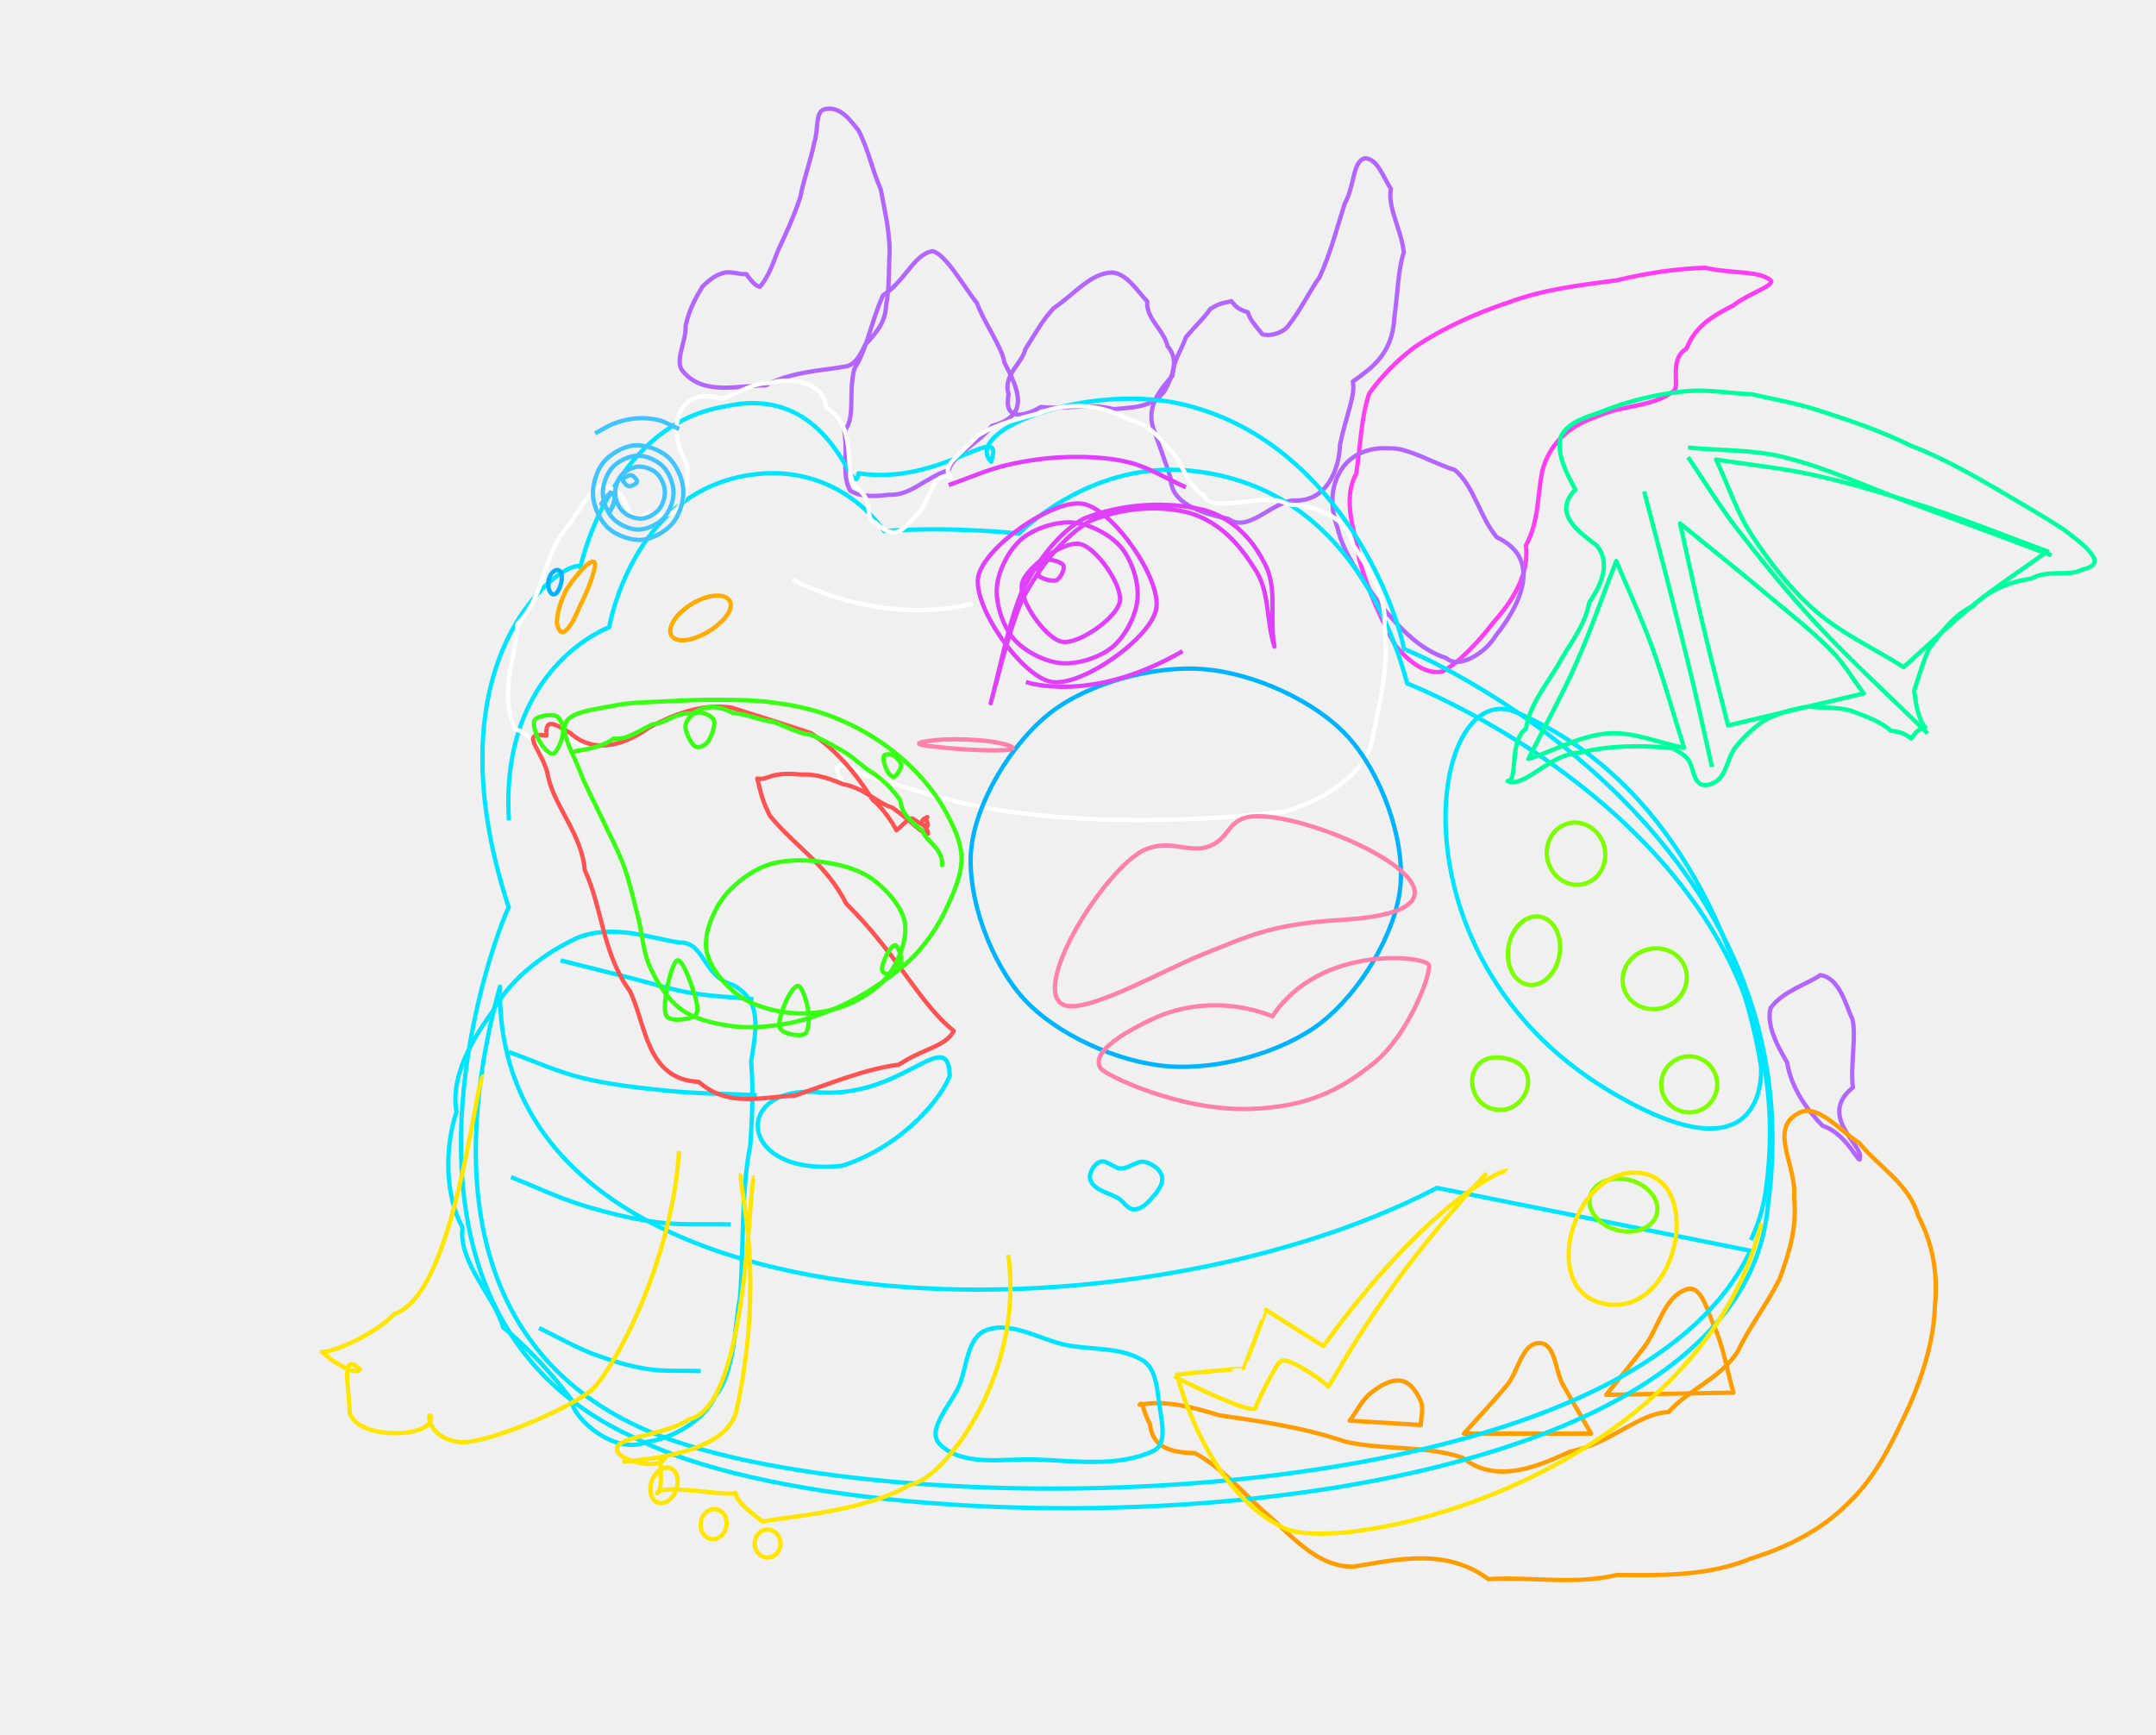
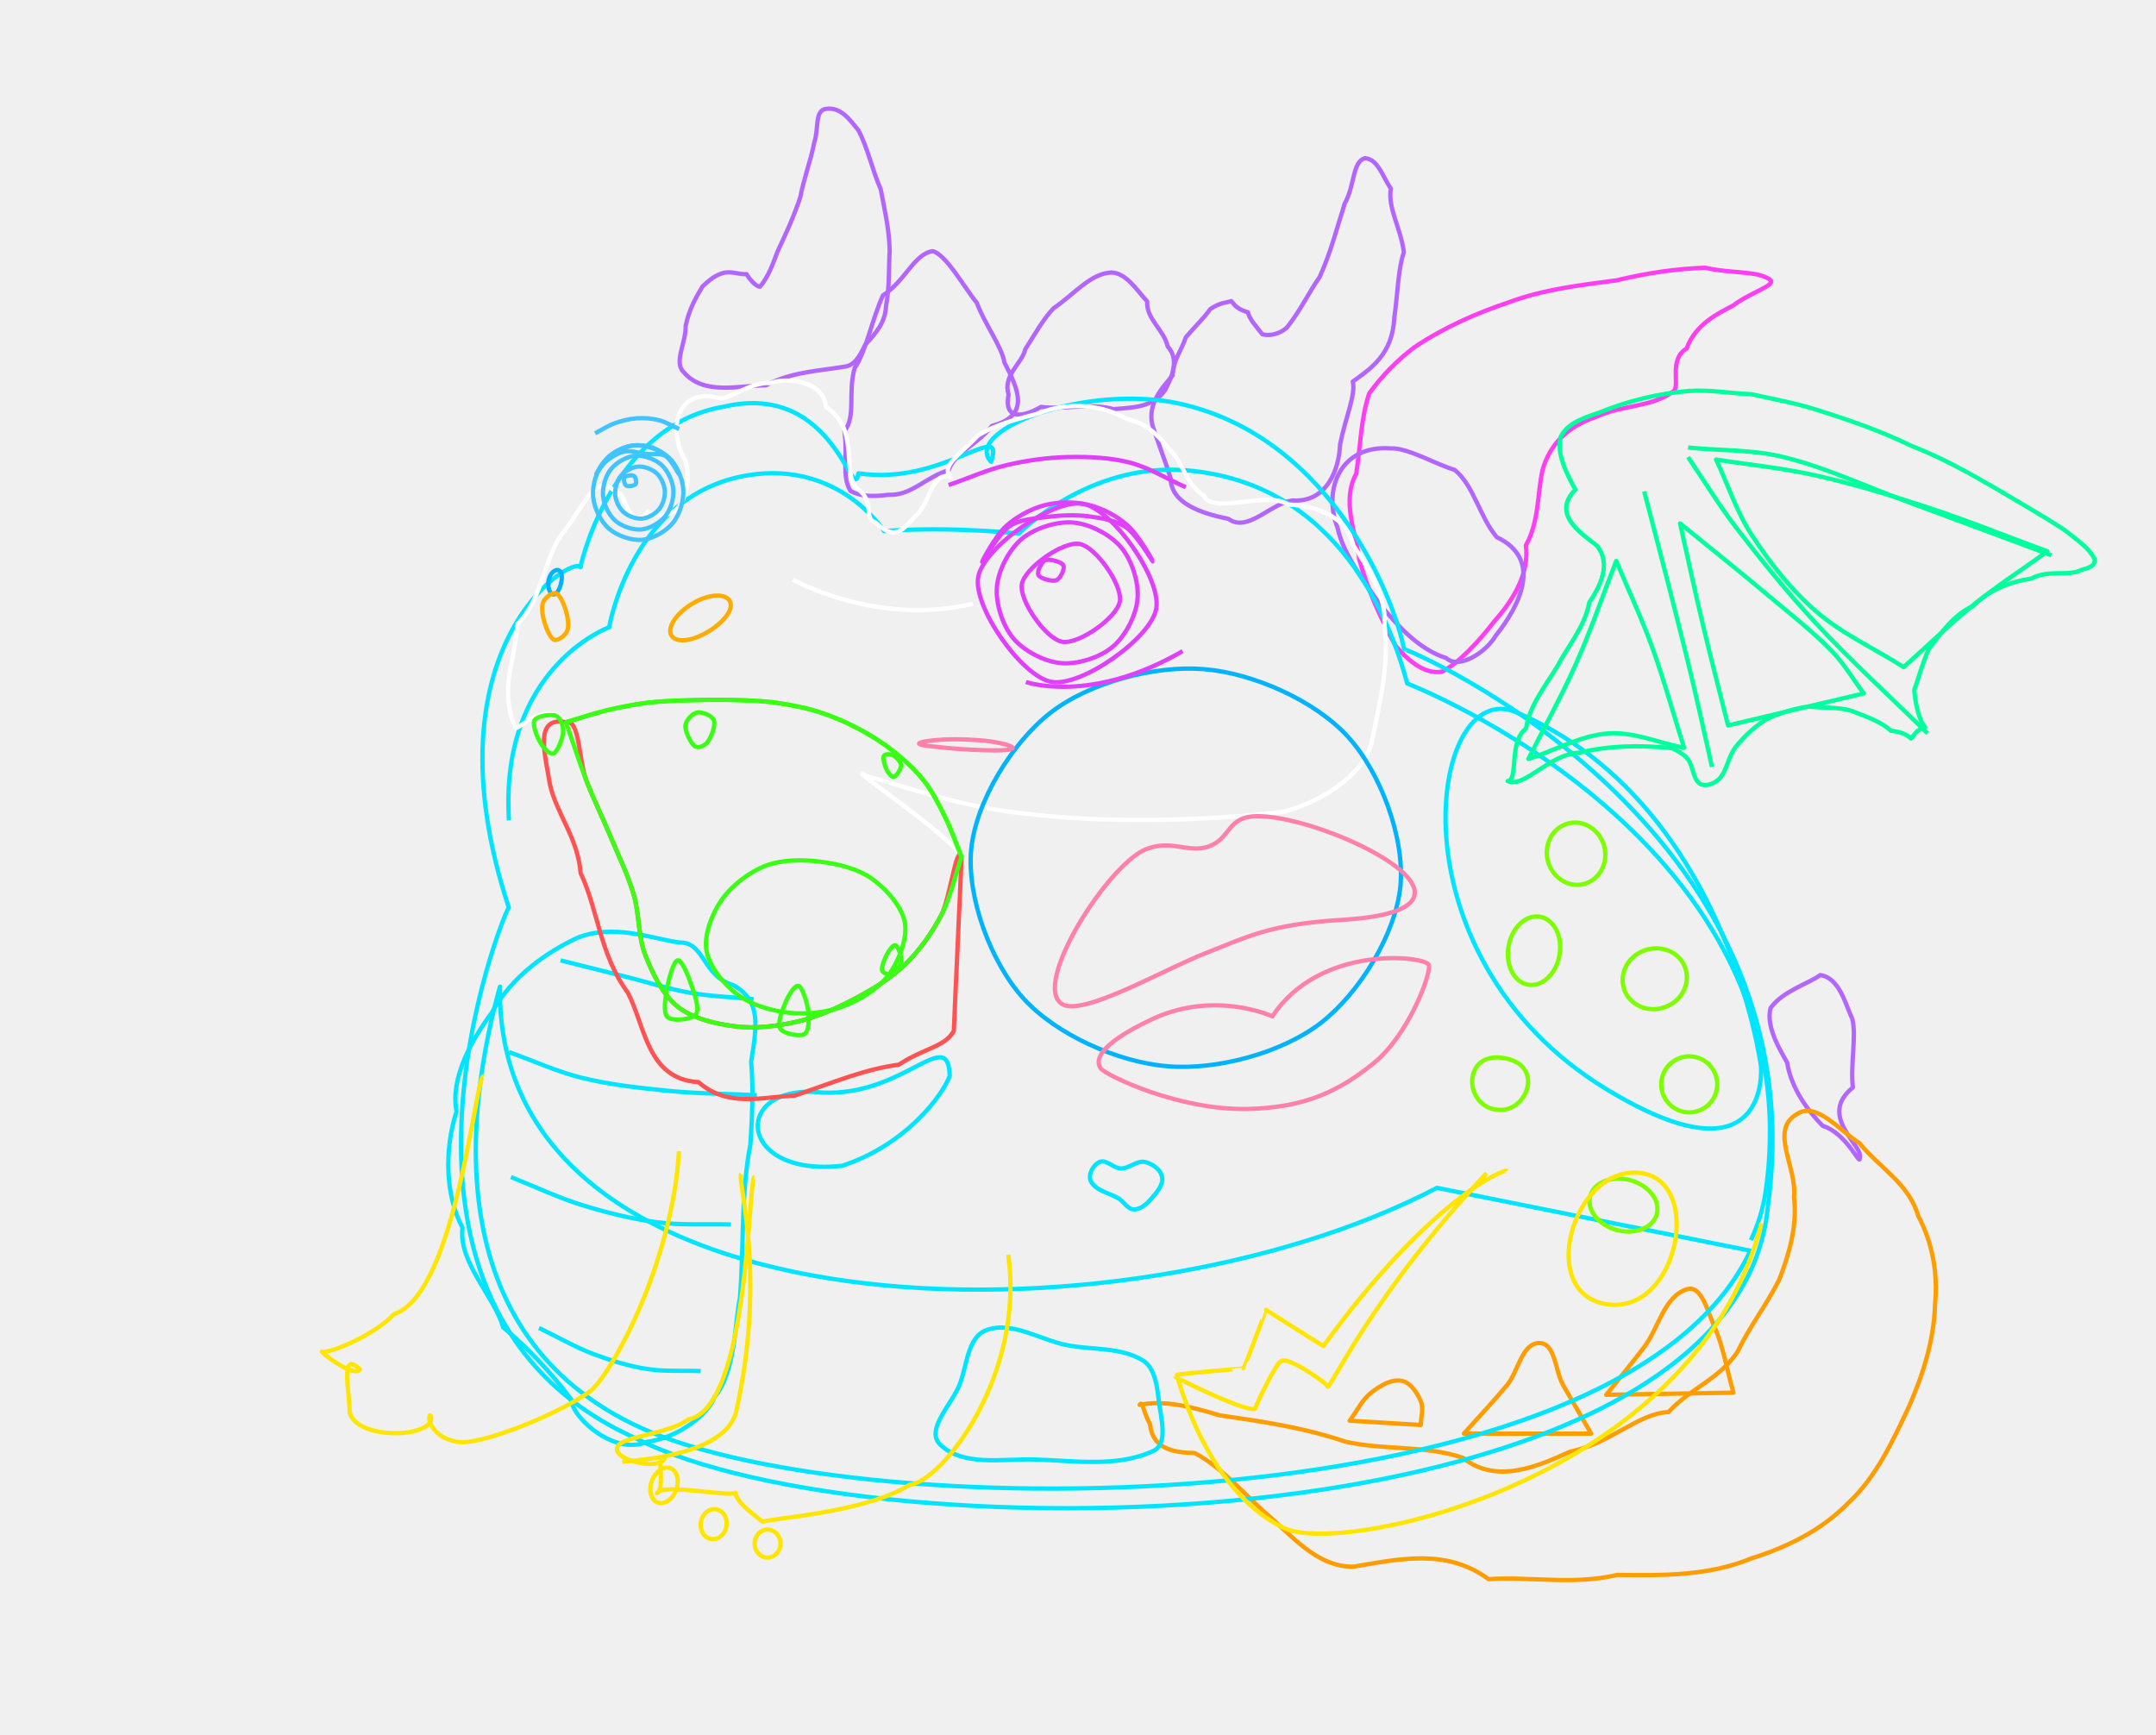
<svg xmlns="http://www.w3.org/2000/svg" width="2000" height="1609" viewBox="0 0 2000 1609">
  <g id="g_wing_back" fill="none" stroke="#ff3df2" stroke-width="4" stroke-linejoin="round">
    <path id="wing_lobe" d="M 1642.3 259.8 C 1647.2 265.0 1623.9 271.1 1607.8 283.4 C 1592.9 291.2 1573.0 300.7 1564.5 323.4 C 1547.5 333.6 1559.0 357.8 1552.4 363.0 C 1531.5 378.3 1505.1 375.3 1480.4 386.8 C 1453.1 396.0 1437.4 413.1 1430.9 436.1 C 1426.0 458.3 1427.9 483.6 1415.5 505.9 C 1418.8 532.2 1403.7 556.8 1386.1 576.5 C 1371.6 595.5 1352.7 615.4 1337.9 623.0 C 1319.9 626.7 1302.8 608.9 1294.4 598.8 C 1281.1 574.4 1268.6 547.1 1260.9 518.8 C 1257.7 493.6 1244.3 465.0 1258.1 439.4 C 1262.0 414.5 1262.3 388.4 1270.1 365.1 C 1281.4 349.0 1296.9 333.5 1312.0 322.2 C 1339.1 304.0 1369.2 290.6 1400.1 280.3 C 1432.4 268.3 1466.1 264.5 1499.5 260.1 C 1528.9 253.0 1555.6 249.3 1581.8 248.4 C 1607.4 254.2 1630.7 250.8 1642.3 259.8 Z" />
  </g>
  <g id="g_spikes" fill="none" stroke="#b366ff" stroke-width="4" stroke-linejoin="round">
    <path id="spike_head_3" d="M 1289.7 416.0 C 1305.6 415.0 1332.0 430.9 1349.4 435.9 C 1367.3 450.5 1372.5 479.5 1388.5 498.4 C 1432.1 519.0 1409.1 562.8 1387.6 589.6 C 1378.2 605.6 1353.2 621.3 1341.6 610.5 C 1315.6 602.4 1295.2 579.0 1279.5 559.9 C 1266.5 540.7 1246.2 514.9 1240.7 489.5 C 1226.8 453.2 1244.1 412.6 1289.7 416.0 Z" />
    <path id="spike_back_1" d="M 1688.5 904.6 C 1706.3 907.0 1712.0 931.8 1718.3 945.4 C 1722.3 960.8 1716.3 988.2 1718.8 1008.9 C 1685.4 1035.7 1729.4 1063.1 1725.2 1074.3 C 1725.7 1082.6 1713.4 1051.5 1690.8 1044.5 C 1677.5 1030.8 1661.8 1010.5 1657.8 985.7 C 1654.0 978.5 1637.3 953.3 1642.5 935.2 C 1653.4 919.5 1678.5 912.2 1688.5 904.6 Z" />
    <path id="horn_left" d="M 766.5 101.0 C 779.9 99.0 788.5 111.2 796.3 120.9 C 805.4 138.2 808.8 156.9 817.0 175.6 C 820.5 194.4 824.9 212.3 825.3 232.7 C 824.3 249.6 825.3 266.1 821.9 283.8 C 821.4 298.9 812.7 308.9 802.7 319.7 C 797.2 331.0 792.7 339.3 782.6 340.3 C 758.8 344.2 734.0 345.1 710.4 357.5 C 685.6 357.4 653.0 367.5 633.9 344.9 C 624.9 335.8 636.6 317.4 636.0 302.5 C 639.0 287.6 645.4 276.1 651.6 265.9 C 658.5 259.2 664.2 254.8 672.2 252.9 C 680.3 251.8 685.6 254.8 692.5 254.3 C 694.6 258.1 701.5 266.4 705.0 265.9 C 712.8 257.1 717.4 243.6 721.4 233.1 C 729.1 216.7 736.7 200.2 742.4 182.9 C 745.8 165.0 752.2 148.8 755.4 131.9 C 759.8 119.1 755.4 102.2 766.5 101.0 Z" />
    <path id="horn_right" d="M 1266.1 146.8 C 1278.3 147.3 1283.0 164.8 1290.2 174.9 C 1287.1 192.9 1299.5 211.8 1302.3 234.0 C 1296.9 249.5 1296.7 271.5 1293.4 295.0 C 1291.7 328.8 1271.7 341.9 1254.9 354.0 C 1257.8 366.1 1248.4 386.3 1243.1 412.3 C 1242.3 435.0 1231.1 466.3 1199.2 464.3 C 1179.2 466.4 1157.5 494.6 1139.6 481.4 C 1113.9 476.1 1086.3 467.0 1085.9 443.7 C 1080.9 427.3 1073.0 407.5 1069.1 394.7 C 1064.2 374.8 1077.7 360.2 1087.8 348.3 C 1088.0 334.7 1096.4 324.3 1100.0 312.9 C 1109.2 302.1 1117.4 294.5 1122.7 286.7 C 1132.5 280.2 1137.6 281.0 1142.2 279.3 C 1145.6 283.6 1148.2 287.0 1157.6 289.7 C 1158.6 295.1 1164.6 302.2 1171.0 310.1 C 1180.6 312.7 1192.1 307.1 1195.2 302.0 C 1206.4 287.8 1214.2 271.2 1224.1 257.1 C 1234.5 234.3 1240.2 211.4 1247.4 188.9 C 1256.9 171.9 1254.5 149.9 1266.1 146.8 Z" />
    <path id="spike_head_1" d="M 865.1 233.0 C 877.5 235.8 894.4 266.7 906.2 281.0 C 912.4 298.7 929.8 322.3 931.7 336.3 C 945.0 361.7 955.8 385.7 920.2 395.1 C 906.8 412.5 886.2 419.3 879.9 436.3 C 859.1 442.3 845.0 460.3 824.3 459.0 C 807.3 461.3 797.0 459.9 788.9 455.4 C 780.4 441.4 786.7 423.0 783.3 399.9 C 794.2 386.7 786.4 363.8 792.8 341.5 C 803.9 324.9 808.3 297.8 819.1 274.0 C 839.6 260.8 848.0 235.6 865.1 233.0 Z" />
    <path id="spike_head_2" d="M 1031.0 252.8 C 1044.8 253.4 1053.7 268.2 1064.2 279.7 C 1063.1 296.0 1079.8 305.9 1083.1 321.3 C 1095.8 335.2 1084.8 353.6 1080.8 361.9 C 1069.1 378.9 1048.7 377.9 1033.0 379.6 C 1011.3 373.4 988.5 380.3 965.6 377.5 C 948.3 387.8 931.0 389.3 935.6 366.1 C 930.0 348.0 948.0 337.6 951.1 324.0 C 960.4 309.4 967.7 296.1 977.3 286.0 C 997.1 272.5 1011.5 253.7 1031.0 252.8 Z" />
  </g>
  <g id="g_tail" fill="none" stroke="#ff9d00" stroke-width="4" stroke-linejoin="round">
    <path id="tail" d="M 1057.2 1303.3 C 1080.1 1298.8 1104.2 1304.7 1131.1 1313.0 C 1169.4 1318.6 1208.3 1324.0 1248.2 1337.5 C 1284.7 1345.7 1322.0 1340.5 1357.2 1352.5 C 1388.6 1378.1 1429.5 1359.0 1456.5 1346.7 C 1494.1 1339.2 1519.5 1311.2 1547.8 1310.0 C 1567.5 1288.2 1595.3 1279.4 1611.9 1253.9 C 1622.3 1231.8 1637.6 1212.4 1650.6 1187.0 C 1659.5 1163.2 1667.4 1138.3 1664.2 1110.4 C 1667.1 1083.0 1640.9 1047.9 1667.1 1033.5 C 1684.7 1021.4 1707.0 1049.4 1724.9 1060.5 C 1743.1 1083.0 1770.8 1098.0 1779.3 1127.8 C 1792.4 1152.5 1797.9 1180.7 1795.0 1210.3 C 1794.1 1242.8 1784.1 1274.6 1771.0 1304.6 C 1755.9 1336.7 1740.6 1370.1 1714.4 1394.5 C 1689.8 1419.6 1657.8 1435.4 1624.8 1445.7 C 1584.8 1462.3 1542.1 1461.6 1500.2 1461.1 C 1459.4 1470.7 1419.6 1462.4 1380.8 1465.0 C 1341.5 1436.1 1298.0 1446.4 1255.7 1453.4 C 1225.4 1454.2 1203.3 1430.4 1180.0 1408.9 C 1155.7 1388.6 1136.8 1363.5 1108.5 1348.1 C 1088.0 1347.6 1069.0 1343.9 1066.8 1321.3 C 1060.1 1308.9 1060.1 1299.0 1057.2 1303.3 Z" />
    <path id="tail_spike_1" d="M 1252.0 1318.0 C 1258.7 1309.3 1263.3 1298.7 1272.0 1292.0 C 1279.9 1285.9 1290.1 1279.3 1300.0 1281.0 C 1308.6 1282.5 1314.5 1292.0 1318.0 1300.0 C 1320.9 1306.7 1318.0 1314.7 1318.0 1322.0 C 1296.0 1320.7 1274.0 1319.3 1252.0 1318.0 Z" />
    <path id="tail_spike_2" d="M 1358.0 1330.0 C 1371.3 1315.0 1385.2 1300.4 1398.0 1285.0 C 1408.5 1272.4 1411.6 1246.0 1428.0 1246.0 C 1442.9 1246.0 1442.6 1272.0 1450.0 1285.0 C 1458.6 1300.0 1467.3 1315.0 1476.0 1330.0 C 1436.7 1330.0 1397.3 1330.0 1358.0 1330.0 Z" />
    <path id="tail_spike_3" d="M 1490.0 1294.0 C 1501.7 1279.3 1513.6 1264.9 1525.0 1250.0 C 1538.6 1232.2 1543.6 1202.6 1565.0 1196.0 C 1578.4 1191.9 1584.2 1217.2 1590.0 1230.0 C 1598.8 1249.6 1602.0 1271.3 1608.0 1292.0 C 1568.7 1292.7 1529.3 1293.3 1490.0 1294.0 Z" />
  </g>
  <g id="g_body" fill="none" stroke="#00e5ff" stroke-width="4" stroke-linejoin="round">
    <path id="body" d="M 472.0 842.1 C 392.8 601.0 530.3 514.7 538.7 526.1 C 535.8 535.0 564.2 394.6 672.0 377.2 C 774.4 353.5 791.4 471.0 796.3 439.1 C 874.6 451.2 932.9 387.4 919.4 428.4 C 893.4 401.1 996.7 358.7 1084.7 372.6 C 1228.7 398.1 1291.5 548.1 1302.5 602.3 C 1303.6 601.0 1687.9 762.9 1640.1 1117.8 C 1612.8 1435.1 810.1 1447.2 589.7 1334.3 C 318.9 1213.2 468.5 842.7 472.0 842.1 Z" />
    <path id="body_shade" d="M 1623.7 1160.3 C 1505.9 1414.3 801.8 1418.6 595.3 1325.0 C 403.3 1238.0 433.3 1024.9 463.8 915.3 C 457.9 1243.0 1041.8 1254.2 1333.0 1102.0 C 1333.0 1102.0 1623.7 1160.3 1623.7 1160.3 Z" />
    <path id="back_shade" d="M 1406.3 660.7 C 1326.1 626.6 1286.0 886.2 1490.1 1010.4 C 1643.1 1103.5 1633.6 989.5 1633.6 989.5 C 1633.6 989.5 1601.5 743.5 1406.3 660.7 Z" />
    <path id="body_rim" d="M 472.1 761.1 C 463.4 618.8 565.1 581.9 565.1 581.9 C 565.1 581.9 585.8 457.6 695.1 440.7 C 779.1 427.8 820.1 492.7 820.1 492.7 C 882.6 488.0 945.1 495.0 945.1 495.0 C 945.1 495.0 1009.4 429.0 1100.1 436.3 C 1242.5 447.9 1290.3 577.7 1305.4 634.1 C 1305.4 634.1 1684.1 779.6 1638.0 1104.6 C 1635.7 1120.8 1631.0 1136.1 1624.2 1150.5" />
    <path id="chin_highlight" d="M 881.0 998.1 C 879.6 950.4 838.8 1017.4 762.5 1013.6 C 678.2 1004.1 682.4 1092.7 781.3 1081.5 C 841.0 1061.9 874.8 1015.4 881.0 998.1 Z" />
    <path id="belly" d="M 535.2 870.2 C 568.9 856.6 604.0 870.6 630.2 874.4 C 653.8 873.6 651.5 905.7 680.2 913.9 C 705.8 928.3 702.4 950.6 696.8 984.8 C 699.0 1011.4 697.7 1035.3 696.1 1061.9 C 687.3 1105.0 690.0 1160.2 686.4 1204.1 C 681.6 1226.5 682.3 1273.2 663.0 1295.7 C 656.0 1314.0 627.7 1334.1 599.4 1337.8 C 571.4 1350.0 531.8 1317.5 529.5 1297.8 C 512.9 1275.2 487.2 1247.9 466.7 1231.4 C 459.1 1203.4 424.8 1171.0 429.1 1139.0 C 413.0 1109.4 412.1 1066.0 423.5 1031.3 C 417.5 999.2 438.2 963.9 456.2 939.5 C 474.9 905.3 508.0 883.0 535.2 870.2 Z" />
    <path id="belly_under" d="M 915.0 1234.0 C 938.9 1225.2 965.0 1243.2 990.0 1248.0 C 1013.4 1252.5 1039.7 1249.6 1060.0 1262.0 C 1071.6 1269.1 1073.4 1286.5 1075.0 1300.0 C 1076.8 1315.3 1084.0 1339.4 1070.0 1346.0 C 1036.7 1361.6 996.7 1355.1 960.0 1354.0 C 930.3 1353.1 893.2 1360.9 872.0 1340.0 C 858.3 1326.5 882.7 1302.9 890.0 1285.0 C 897.1 1267.5 897.2 1240.6 915.0 1234.0 Z" />
    <path id="belly_stripe_1" d="M 520.0 891.0 C 540.0 896.0 560.0 901.0 580.0 906.0 C 600.0 911.0 619.7 917.4 640.0 921.0 C 659.5 924.4 679.3 925.0 699.0 927.0" />
    <path id="belly_stripe_2" d="M 472.0 976.0 C 494.7 984.0 516.6 994.3 540.0 1000.0 C 566.2 1006.4 593.2 1009.3 620.0 1012.0 C 647.2 1014.7 674.7 1014.7 702.0 1016.0" />
    <path id="belly_stripe_3" d="M 474.0 1092.0 C 496.0 1100.7 517.4 1111.0 540.0 1118.0 C 562.9 1125.1 586.3 1130.9 610.0 1134.0 C 632.5 1136.9 655.3 1135.3 678.0 1136.0" />
    <path id="belly_stripe_4" d="M 500.0 1232.0 C 516.7 1240.0 532.7 1249.4 550.0 1256.0 C 566.2 1262.1 582.9 1267.3 600.0 1270.0 C 616.5 1272.6 633.3 1271.3 650.0 1272.0" />
    <path id="heart" d="M 1038.0 1112.0 C 1029.3 1106.7 1016.8 1105.0 1012.0 1096.0 C 1008.9 1090.2 1014.0 1080.6 1020.0 1078.0 C 1026.4 1075.3 1033.0 1084.0 1040.0 1084.0 C 1047.6 1084.0 1054.6 1076.4 1062.0 1078.0 C 1068.9 1079.5 1076.8 1085.0 1078.0 1092.0 C 1079.3 1099.3 1072.9 1106.4 1068.0 1112.0 C 1063.9 1116.8 1058.3 1122.0 1052.0 1122.0 C 1046.3 1122.0 1042.7 1115.3 1038.0 1112.0 Z" />
  </g>
  <g id="g_spots" fill="none" stroke="#7dff00" stroke-width="4" stroke-linejoin="round">
    <path id="spot_6" d="M 1393.9 1029.6 C 1418.1 1028.0 1432.2 986.5 1393.3 981.3 C 1354.4 976.2 1358.3 1031.9 1393.9 1029.6 Z" />
    <path id="spot_1" d="M 1435.9 799.0 C 1433.2 789.0 1435.7 778.4 1442.5 771.2 C 1449.2 764.1 1459.1 761.4 1468.5 764.2 C 1477.9 767.1 1485.4 775.0 1488.1 785.0 C 1490.8 795.0 1488.3 805.6 1481.5 812.8 C 1474.8 819.9 1464.9 822.6 1455.5 819.8 C 1446.1 816.9 1438.6 809.0 1435.9 799.0 Z" />
    <path id="spot_2" d="M 1399.4 877.8 C 1401.3 866.6 1407.7 857.0 1416.0 852.6 C 1424.3 848.3 1433.3 849.9 1439.6 856.8 C 1446.0 863.7 1448.6 874.9 1446.6 886.2 C 1444.7 897.4 1438.3 907.0 1430.0 911.4 C 1421.7 915.7 1412.7 914.1 1406.4 907.2 C 1400.0 900.3 1397.4 889.1 1399.4 877.8 Z" />
    <path id="spot_3" d="M 1506.8 918.3 C 1503.4 908.9 1505.6 898.2 1512.6 890.3 C 1519.6 882.5 1530.4 878.6 1540.8 880.1 C 1551.2 881.6 1559.8 888.3 1563.2 897.7 C 1566.6 907.1 1564.4 917.8 1557.4 925.7 C 1550.4 933.5 1539.6 937.4 1529.2 935.9 C 1518.8 934.4 1510.2 927.7 1506.8 918.3 Z" />
    <path id="spot_4" d="M 1541.0 1006.0 C 1541.0 996.7 1546.0 988.1 1554.0 983.5 C 1562.0 978.8 1572.0 978.8 1580.0 983.5 C 1588.0 988.1 1593.0 996.7 1593.0 1006.0 C 1593.0 1015.3 1588.0 1023.9 1580.0 1028.5 C 1572.0 1033.2 1562.0 1033.2 1554.0 1028.5 C 1546.0 1023.9 1541.0 1015.3 1541.0 1006.0 Z" />
    <path id="spot_5" d="M 1475.1 1109.7 C 1477.3 1101.4 1485.3 1095.4 1495.9 1093.8 C 1506.6 1092.2 1518.4 1095.4 1526.8 1102.1 C 1535.3 1108.8 1539.1 1118.0 1536.9 1126.3 C 1534.7 1134.6 1526.7 1140.6 1516.1 1142.2 C 1505.4 1143.8 1493.6 1140.6 1485.2 1133.9 C 1476.7 1127.2 1472.9 1118.0 1475.1 1109.7 Z" />
  </g>
  <g id="g_legs" fill="none" stroke="#ffe500" stroke-width="4" stroke-linejoin="round">
    <path id="foot_front_far" d="M 448.5 998.8 C 441.7 993.9 423.6 1200.4 365.6 1219.1 C 347.5 1238.7 305.3 1256.0 298.5 1254.0 C 304.6 1260.5 329.5 1277.5 333.9 1270.4 C 315.1 1252.3 324.2 1289.8 324.4 1310.8 C 332.7 1337.2 404.9 1333.6 399.7 1313.7 C 396.5 1309.2 395.9 1332.2 423.1 1337.4 C 443.9 1342.7 523.4 1309.6 548.8 1289.6 C 569.3 1270.8 623.4 1171.3 629.9 1068.0" />
    <path id="hind_leg" d="M 1397.9 1086.2 C 1396.3 1084.0 1327.3 1111.3 1227.7 1248.7 C 1228.4 1249.5 1174.8 1215.6 1174.4 1215.1 C 1174.6 1215.3 1153.9 1269.6 1153.7 1269.6 C 1153.8 1269.3 1091.7 1274.8 1091.7 1275.5 C 1091.7 1274.4 1117.3 1381.4 1189.7 1416.9 C 1240.8 1445.5 1573.9 1373.4 1634.0 1134.8" />
    <path id="hind_leg_line" d="M 1090.6 1277.4 C 1090.4 1277.9 1162.2 1313.8 1164.9 1306.1 C 1164.2 1304.3 1185.8 1261.2 1188.2 1263.0 C 1194.3 1256.7 1235.9 1287.2 1231.6 1286.4 C 1233.8 1289.3 1273.4 1200.4 1379.0 1088.4" />
    <path id="hind_knee" d="M 1491.5 1210.1 C 1557.6 1218.9 1581.1 1092.7 1519.7 1088.0 C 1458.2 1083.4 1425.4 1201.4 1491.5 1210.1 Z" />
    <path id="leg_front_near" d="M 699.8 1092.2 C 694.0 1091.6 695.4 1306.3 638.7 1316.8 C 618.9 1331.2 573.1 1332.7 572.6 1343.3 C 568.5 1353.7 610.3 1365.0 616.5 1353.1 C 608.2 1351.8 617.5 1378.8 609.6 1385.4 C 612.8 1375.6 676.6 1389.0 682.3 1384.9 C 683.0 1392.4 693.6 1401.1 707.7 1411.8 C 714.3 1408.5 802.2 1403.6 843.9 1377.5 C 873.8 1374.4 950.8 1276.2 935.3 1164.0" />
    <path id="leg_front_near_line" d="M 577.2 1356.1 C 585.6 1354.9 670.4 1351.7 682.6 1310.9 C 712.0 1180.5 683.3 1095.5 687.6 1089.0" />
    <path id="toe_near_1" d="M 604.7 1373.9 C 607.9 1365.1 615.6 1359.8 621.8 1362.0 C 628.0 1364.3 630.5 1373.3 627.3 1382.1 C 624.1 1390.9 616.4 1396.2 610.2 1394.0 C 604.0 1391.7 601.5 1382.7 604.7 1373.9 Z" />
    <path id="toe_near_2" d="M 650.2 1411.9 C 651.5 1404.3 657.9 1399.1 664.4 1400.2 C 671.0 1401.4 675.2 1408.5 673.8 1416.1 C 672.5 1423.7 666.1 1428.9 659.6 1427.8 C 653.0 1426.6 648.8 1419.5 650.2 1411.9 Z" />
    <path id="toe_near_3" d="M 700.0 1432.0 C 700.0 1424.8 705.4 1419.0 712.0 1419.0 C 718.6 1419.0 724.0 1424.8 724.0 1432.0 C 724.0 1439.2 718.6 1445.0 712.0 1445.0 C 705.4 1445.0 700.0 1439.2 700.0 1432.0 Z" />
  </g>
  <g id="g_wing" fill="none" stroke="#00ff9d" stroke-width="4" stroke-linejoin="round">
    <path id="wing_main" d="M 1447.8 405.3 C 1454.0 391.7 1472.3 386.7 1483.5 382.8 C 1510.4 371.7 1538.2 365.2 1565.6 362.8 C 1585.6 361.2 1605.0 365.0 1624.6 365.7 C 1644.3 370.1 1664.1 373.6 1683.7 379.7 C 1713.9 389.2 1743.8 399.4 1772.5 413.4 C 1801.0 424.4 1827.2 439.1 1853.3 454.3 C 1874.8 467.1 1895.1 478.6 1914.6 491.3 C 1927.4 501.5 1938.3 508.5 1943.1 519.0 C 1943.4 525.5 1937.5 526.8 1930.5 528.8 C 1919.1 535.1 1900.6 527.9 1884.1 536.8 C 1865.4 539.5 1844.6 547.4 1830.0 562.5 C 1813.4 569.2 1799.8 587.9 1789.2 602.3 C 1783.5 614.6 1778.9 631.6 1775.7 640.4 C 1777.5 660.5 1782.9 672.3 1785.9 674.6 C 1778.3 677.3 1778.2 678.6 1772.8 685.1 C 1769.5 682.8 1766.9 679.4 1754.0 677.9 C 1745.7 670.2 1733.3 665.4 1717.5 659.5 C 1704.9 655.6 1689.8 657.0 1678.2 655.5 C 1664.8 657.2 1651.0 661.5 1640.1 666.5 C 1628.5 673.0 1618.5 682.7 1610.2 692.8 C 1603.2 701.6 1602.3 714.0 1595.4 722.0 C 1590.8 726.8 1582.7 730.2 1577.1 727.2 C 1570.1 722.5 1571.0 711.4 1565.8 704.4 C 1561.8 699.4 1556.0 696.6 1551.3 694.1 C 1520.8 691.1 1492.7 691.6 1465.6 698.2 C 1436.6 699.5 1414.6 731.5 1398.5 724.6 C 1409.0 723.9 1399.1 688.1 1415.6 675.9 C 1418.8 654.6 1433.2 637.0 1444.9 617.7 C 1454.1 599.9 1470.1 581.7 1474.3 558.9 C 1484.2 544.3 1495.2 523.0 1481.2 506.1 C 1466.8 494.8 1438.8 477.0 1461.4 454.2 C 1453.0 439.3 1443.6 420.2 1447.8 405.3 Z" />
    <path id="wing_membrane_1" d="M 1499.3 520.4 C 1510.4 547.1 1522.7 573.2 1532.6 600.4 C 1543.7 631.1 1552.3 662.6 1562.2 693.7 C 1538.8 689.3 1515.7 678.7 1491.9 680.4 C 1466.0 682.3 1442.5 696.2 1417.8 704.1 C 1432.6 674.5 1448.8 645.5 1462.2 615.2 C 1476.0 584.2 1486.9 552.0 1499.3 520.4 Z" />
    <path id="wing_membrane_2" d="M 1558.5 485.6 C 1585.7 507.8 1613.2 529.6 1640.0 552.2 C 1660.1 569.1 1681.0 585.3 1699.3 604.1 C 1710.7 615.8 1719.0 630.2 1728.9 643.3 C 1707.9 648.2 1686.9 653.1 1665.9 658.1 C 1644.9 663.0 1624.0 668.0 1603.0 673.0 C 1595.1 641.4 1586.8 609.8 1579.3 578.1 C 1572.0 547.4 1565.4 516.4 1558.5 485.6 Z" />
    <path id="wing_membrane_3" d="M 1591.9 426.3 C 1622.7 431.2 1653.9 434.2 1684.4 441.1 C 1719.5 449.0 1753.9 459.5 1788.1 470.7 C 1825.6 483.0 1862.2 497.9 1899.3 511.5 C 1877.1 527.5 1854.0 542.4 1832.6 559.6 C 1809.4 578.3 1788.1 599.1 1765.9 618.9 C 1738.7 601.6 1708.7 588.1 1684.4 567.0 C 1661.3 546.9 1642.0 522.3 1625.2 496.7 C 1610.9 475.0 1603.0 449.8 1591.9 426.3 Z" />
    <path id="wing_bone_1" d="M 1525.2 455.9 C 1532.6 484.3 1540.1 512.7 1547.4 541.1 C 1554.9 570.7 1562.5 600.3 1569.6 630.0 C 1576.1 657.1 1581.9 684.3 1588.1 711.5" />
    <path id="wing_bone_2" d="M 1565.9 424.1 C 1580.7 445.8 1594.4 468.4 1610.4 489.3 C 1633.9 519.8 1658.2 549.9 1684.4 578.1 C 1717.5 613.7 1753.5 646.3 1788.1 680.4" />
    <path id="wing_bone_3" d="M 1565.9 415.2 C 1595.5 418.2 1625.9 416.9 1654.8 424.1 C 1695.6 434.3 1733.9 452.5 1773.3 467.0 C 1816.6 482.9 1859.8 499.1 1903.0 515.2" />
  </g>
  <g id="g_head" fill="none" stroke="#ffffff" stroke-width="4" stroke-linejoin="round">
    <path id="brow_fold" d="M 735.5 537.7 C 735.5 537.7 812.9 581.5 902.6 560.1" />
-     <path id="head" d="M 477.2 675.5 C 463.1 639.7 477.8 613.6 480.1 578.8 C 502.4 556.6 503.4 523.7 519.5 497.8 C 543.7 468.3 552.2 435.1 573.4 458.6 C 578.7 451.1 582.7 496.4 601.4 474.9 C 638.2 491.4 643.1 436.4 633.9 423.7 C 618.6 393.4 631.4 358.9 667.3 369.5 C 676.0 371.1 696.3 353.9 714.9 355.4 C 725.6 350.9 763.5 350.6 766.3 377.8 C 800.1 398.8 778.0 444.5 798.2 455.5 C 811.1 468.1 801.1 481.1 812.0 484.7 C 833.4 504.8 839.5 487.1 851.8 476.4 C 863.1 462.9 865.7 436.4 882.1 442.9 C 872.2 432.5 889.7 422.4 907.0 404.2 C 924.5 393.0 948.8 387.5 962.7 383.8 C 993.3 371.1 1026.0 377.0 1045.7 388.9 C 1068.9 393.6 1080.0 412.0 1088.7 421.2 C 1097.6 431.7 1101.4 450.5 1116.8 459.7 C 1123.1 478.0 1176.8 455.0 1194.5 468.0 C 1222.7 469.3 1249.6 479.9 1255.4 506.0 C 1268.7 526.1 1286.7 554.4 1284.2 579.3 C 1289.3 616.3 1279.4 654.4 1272.3 688.9 C 1267.3 712.8 1235.7 740.4 1191.3 753.1 C 1120.3 761.6 1025.8 764.2 952.5 754.9 C 892.3 749.2 841.5 730.2 803.7 719.8 C 779.0 706.6 769.7 704.8 781.5 726.2 C 795.7 730.9 813.4 743.8 827.0 748.2 C 846.3 763.1 854.3 773.5 860.9 773.4 C 860.6 765.8 848.6 763.3 860.3 758.1 C 855.4 760.1 870.5 774.2 848.1 760.6 C 843.6 756.3 839.2 764.7 831.5 770.2 C 829.1 765.0 819.3 749.7 809.6 742.1 C 793.5 716.7 774.5 694.7 752.0 680.0 C 719.3 669.2 701.2 663.6 678.7 656.5 C 654.7 652.8 630.8 660.0 603.2 676.2 C 580.4 688.8 553.4 702.0 531.8 687.1 C 520.1 672.4 527.0 707.0 501.6 696.4 C 484.4 674.1 479.6 678.8 477.2 675.5 Z" />
+     <path id="head" d="M 478.0 674.9 C 462.9 639.6 477.6 613.8 480.2 578.8 C 502.4 556.6 503.4 523.7 519.5 497.8 C 543.7 468.3 552.2 435.1 573.4 458.6 C 578.7 451.1 582.7 496.4 601.4 474.9 C 638.2 491.4 643.1 436.4 633.9 423.7 C 618.6 393.4 631.4 358.9 667.3 369.5 C 676.0 371.1 696.3 353.9 714.9 355.4 C 725.6 350.9 763.5 350.6 766.3 377.8 C 800.1 398.8 778.0 444.5 798.2 455.5 C 811.1 468.1 801.1 481.1 812.0 484.7 C 833.4 504.8 839.5 487.1 851.8 476.4 C 863.1 462.9 865.7 436.4 882.1 442.9 C 872.2 432.5 889.7 422.4 907.0 404.2 C 924.5 393.0 948.8 387.5 962.7 383.8 C 993.3 371.1 1026.0 377.0 1045.7 388.9 C 1068.9 393.6 1080.0 412.0 1088.7 421.2 C 1097.6 431.7 1101.4 450.5 1116.8 459.7 C 1123.1 478.0 1176.8 455.0 1194.5 468.0 C 1222.7 469.3 1249.6 479.9 1255.4 506.0 C 1268.7 526.1 1286.7 554.4 1284.2 579.3 C 1289.2 616.3 1279.4 654.4 1272.3 688.9 C 1267.3 712.8 1235.7 740.4 1191.3 753.1 C 1120.3 761.5 1025.8 764.1 952.5 754.9 C 892.3 749.2 841.5 730.2 803.7 719.8 C 779.0 706.5 880.3 773.4 892.0 795.0 C 887.0 782.8 882.7 770.2 876.9 758.4 C 871.1 746.7 865.1 734.6 857.1 724.4 C 849.0 714.1 839.0 705.1 828.7 696.9 C 818.4 688.8 807.1 681.7 795.5 675.6 C 783.8 669.5 771.5 664.3 759.0 660.3 C 746.5 656.4 733.4 653.9 720.4 652.0 C 707.3 650.2 694.1 649.8 680.9 649.4 C 667.7 649.0 654.5 649.2 641.3 649.6 C 628.2 650.0 614.9 650.3 601.8 651.8 C 588.8 653.4 575.8 655.9 563.0 658.9 C 550.2 662.0 537.7 666.3 525.0 670.0 C 506.8 647.6 480.0 678.9 478.0 674.9 Z" />
  </g>
  <g id="g_jaw" fill="none" stroke="#ff5252" stroke-width="4" stroke-linejoin="round">
-     <path id="jaw" d="M 506.9 682.4 C 505.9 666.1 513.4 670.6 529.5 680.4 C 552.2 700.5 580.4 690.4 602.2 675.0 C 630.5 659.6 654.9 653.0 678.6 656.5 C 701.1 663.6 719.3 669.2 752.0 680.0 C 774.5 694.7 793.5 716.7 809.6 742.1 C 819.3 749.7 829.1 765.0 831.5 770.2 C 839.2 764.7 843.6 756.3 848.1 760.5 C 870.5 774.2 855.4 760.0 860.3 758.0 C 848.6 763.2 860.6 765.7 860.9 773.4 C 854.5 773.2 847.4 763.2 827.7 749.2 C 812.1 744.1 801.8 731.0 781.4 727.3 C 757.1 716.8 747.3 718.7 742.8 718.6 C 713.8 715.5 712.8 724.2 702.5 722.3 C 706.4 738.0 707.2 742.7 714.2 756.8 C 739.0 786.9 765.5 800.4 785.0 838.3 C 832.5 885.3 853.1 931.3 884.8 956.4 C 876.8 971.3 857.3 972.2 833.8 987.7 C 802.4 991.9 774.9 1003.5 737.1 1016.5 C 706.7 1017.5 675.5 1027.8 648.3 1003.7 C 599.6 1001.3 599.5 951.4 584.6 919.9 C 558.7 884.5 558.7 841.6 542.4 807.2 C 539.9 774.3 514.3 748.1 508.4 720.3 C 504.8 697.2 480.0 678.5 506.9 682.4 Z" />
+     <path id="jaw" d="M 525.0 670.0 C 537.7 666.3 537.0 706.3 543.9 724.1 C 550.8 741.9 559.2 759.1 566.6 776.7 C 573.9 794.3 582.5 811.6 587.8 829.8 C 593.2 848.0 591.8 868.7 598.6 886.0 C 605.4 903.4 614.8 922.9 628.7 934.0 C 642.6 945.0 663.7 949.8 682.1 952.2 C 700.5 954.5 720.7 952.1 739.0 947.9 C 757.4 943.7 775.4 935.8 792.2 926.9 C 808.9 918.1 826.1 907.9 839.5 894.9 C 853.0 881.9 864.3 865.7 873.1 849.1 C 881.8 832.4 887.0 782.8 892.0 795.0 C 891.5 805.8 891.0 816.5 890.6 827.3 C 890.1 838.0 889.6 848.8 889.1 859.6 C 888.6 870.3 888.1 881.1 887.7 891.8 C 887.2 902.6 886.7 913.4 886.2 924.1 C 885.7 934.9 885.3 945.7 884.8 956.4 C 876.8 971.3 857.3 972.2 833.8 987.7 C 802.4 991.9 774.9 1003.5 737.1 1016.5 C 706.8 1017.5 675.4 1027.9 647.9 1003.9 C 600.0 1001.1 598.7 951.8 582.3 920.8 C 556.3 885.4 554.9 844.4 538.6 810.0 C 536.1 777.1 515.9 754.8 510.0 727.0 C 505.4 698.6 495.3 664.3 525.0 670.0 Z" />
  </g>
  <g id="g_cheek" fill="none" stroke="#00b3ff" stroke-width="4" stroke-linejoin="round">
    <path id="cheek_puff" d="M 900.9 788.2 C 905.1 744.0 938.6 689.1 974.5 661.2 C 1010.5 633.3 1070.8 617.0 1116.8 620.8 C 1162.8 624.5 1220.1 650.1 1250.5 683.6 C 1280.9 717.1 1303.2 777.6 1299.1 821.8 C 1294.9 866.0 1261.4 920.9 1225.5 948.8 C 1189.5 976.7 1129.2 993.0 1083.2 989.2 C 1037.2 985.5 979.9 959.9 949.5 926.4 C 919.1 892.9 896.8 832.4 900.9 788.2 Z" />
    <path id="cheek_puff_far" d="M 510.7 533.5 C 512.1 531.1 513.9 529.5 515.7 529.0 C 517.7 528.4 519.3 529.2 520.3 531.0 C 521.2 532.9 521.4 535.6 520.9 538.9 C 520.4 541.9 519.5 545.0 518.2 547.3 C 517.0 549.7 515.6 551.1 514.3 551.4 C 512.8 551.8 511.4 550.9 510.3 549.1 C 509.2 547.2 508.6 544.7 508.6 541.6 C 508.6 538.8 509.3 535.9 510.7 533.5 Z" />
  </g>
  <g id="g_marks" fill="none" stroke="#ff80ab" stroke-width="4" stroke-linejoin="round">
    <path id="kiss_upper" d="M 1119.6 785.8 C 1101.8 791.1 1086.5 778.9 1063.6 787.6 C 1028.5 801.0 956.4 913.6 985.2 931.5 C 1004.4 943.4 1079.7 899.3 1118.3 884.3 C 1156.8 869.3 1177.6 857.3 1246.0 853.3 C 1289.5 850.6 1312.4 842.0 1312.4 828.0 C 1312.3 798.9 1209.8 756.3 1165.5 757.2 C 1137.2 757.7 1142.4 778.8 1119.6 785.8 Z" />
    <path id="kiss_lower" d="M 1180.3 942.9 C 1180.3 942.9 1127.2 918.2 1068.8 945.5 C 1015.7 970.4 1016.5 985.0 1021.2 991.3 C 1025.9 997.5 1093.0 1030.2 1157.4 1028.8 C 1210.8 1027.6 1242.6 1012.1 1274.7 986.0 C 1306.7 959.9 1327.6 903.6 1325.5 895.3 C 1323.3 887.0 1224.9 875.3 1180.3 942.9 Z" />
    <path id="blush" d="M 852.9 689.4 C 854.7 688.1 863.8 686.7 876.8 686.0 C 890.2 685.5 906.5 686.2 919.3 687.9 C 932.6 690.0 940.4 692.6 939.3 694.2 C 938.1 695.9 928.0 696.5 913.0 696.0 C 898.3 695.6 881.4 694.4 869.0 692.9 C 857.1 691.9 851.1 690.6 852.9 689.4 Z" />
  </g>
  <g id="g_mouth" fill="none" stroke="#39ff14" stroke-width="4" stroke-linejoin="round">
-     <path id="mouth_line" d="M 532.2 697.2 C 546.3 694.6 559.0 692.9 569.1 685.2 C 582.4 686.5 592.4 677.8 605.3 672.0 C 617.1 671.3 628.1 660.2 642.2 662.0 C 655.1 653.7 667.1 654.7 680.0 661.5 C 694.0 662.5 705.0 668.5 716.9 669.5 C 730.3 674.3 739.7 680.2 751.7 681.6 C 764.3 686.3 772.4 691.5 783.3 697.6 C 794.8 704.9 800.6 711.9 811.0 717.9 C 822.1 726.2 827.6 732.3 835.0 742.1 C 836.4 754.2 843.4 760.9 855.8 770.8 C 859.1 781.1 875.8 787.1 873.8 804.1" />
-     <path id="mouth_cavity" d="M 525.0 670.0 C 530.3 659.9 554.1 657.8 569.6 654.6 C 585.1 651.4 601.9 651.5 618.1 650.6 C 634.3 649.8 650.6 649.1 666.8 649.2 C 683.0 649.4 699.4 649.4 715.4 651.5 C 731.4 653.5 747.7 656.5 762.9 661.6 C 778.2 666.7 793.3 673.7 807.0 682.0 C 820.8 690.4 834.0 700.4 845.4 711.7 C 856.8 723.0 867.7 736.0 875.5 749.9 C 883.3 763.8 891.5 779.9 892.0 795.1 C 892.5 810.4 885.2 826.9 878.6 841.4 C 871.9 855.9 862.8 870.2 852.2 882.2 C 841.7 894.2 828.3 904.3 815.0 913.4 C 801.7 922.4 787.2 930.5 772.3 936.6 C 757.4 942.8 741.6 947.8 725.8 950.3 C 709.9 952.8 692.9 954.1 677.2 951.7 C 661.5 949.4 644.0 945.3 631.7 936.3 C 619.3 927.2 609.8 911.8 603.1 897.5 C 596.5 883.2 595.9 866.1 591.8 850.4 C 587.7 834.8 584.3 818.8 578.8 803.7 C 573.2 788.5 565.3 774.1 558.5 759.4 C 551.7 744.7 543.5 730.2 537.9 715.3 C 532.3 700.4 519.7 680.1 525.0 670.0 Z" />
+     <path id="mouth_line" d="M 525.0 670.0 C 537.7 666.3 550.2 662.0 563.0 658.9 C 575.8 655.9 588.8 653.4 601.8 651.8 C 614.9 650.3 628.2 650.0 641.3 649.6 C 654.5 649.2 667.7 649.0 680.9 649.4 C 694.1 649.8 707.3 650.2 720.4 652.0 C 733.4 653.9 746.5 656.4 759.0 660.3 C 771.5 664.3 783.8 669.5 795.5 675.6 C 807.1 681.7 818.4 688.8 828.7 696.9 C 839.0 705.1 849.0 714.1 857.1 724.4 C 865.1 734.6 871.1 746.7 876.9 758.4 C 882.7 770.2 887.0 782.8 892.0 795.0" />
+     <path id="mouth_cavity" d="M 525.0 670.0 C 537.7 666.3 550.2 662.0 563.0 658.9 C 575.8 655.9 588.8 653.4 601.8 651.8 C 614.9 650.3 628.2 650.0 641.3 649.6 C 654.5 649.2 667.7 649.0 680.9 649.4 C 694.1 649.8 707.3 650.2 720.4 652.0 C 733.4 653.9 746.5 656.4 759.0 660.3 C 771.5 664.3 783.8 669.5 795.5 675.6 C 807.1 681.7 818.4 688.8 828.7 696.9 C 839.0 705.1 849.0 714.1 857.1 724.4 C 865.1 734.6 871.1 746.7 876.9 758.4 C 882.7 770.2 887.0 782.8 892.0 795.0 C 885.7 813.0 881.8 832.4 873.1 849.1 C 864.3 865.7 853.0 881.9 839.5 894.9 C 826.1 907.9 808.9 918.1 792.2 926.9 C 775.4 935.8 757.4 943.7 739.0 947.9 C 720.7 952.1 700.5 954.5 682.1 952.2 C 663.7 949.8 642.6 945.0 628.7 934.0 C 614.8 922.9 605.4 903.4 598.6 886.0 C 591.8 868.7 593.2 848.0 587.8 829.8 C 582.5 811.6 573.9 794.3 566.6 776.7 C 559.2 759.1 550.8 741.9 543.9 724.1 C 537.0 706.3 531.3 688.0 525.0 670.0 Z" />
    <path id="tongue" d="M 669.6 834.6 C 678.8 821.5 694.9 809.1 710.1 803.2 C 725.3 797.4 744.4 797.3 760.9 799.4 C 777.5 801.4 796.3 806.1 809.3 815.6 C 822.4 825.0 836.9 841.4 839.4 856.1 C 841.9 870.9 833.9 891.3 824.5 904.1 C 815.1 917.0 798.6 927.3 783.2 933.2 C 767.9 939.1 748.9 941.4 732.4 939.6 C 715.9 937.9 697.0 932.4 684.1 922.7 C 671.3 913.1 657.7 896.3 655.3 881.6 C 652.9 867.0 660.5 847.6 669.6 834.6 Z" />
    <path id="teeth_upper_1" d="M 656.6 688.1 C 653.6 692.1 647.7 694.6 644.3 692.1 C 640.8 689.6 635.4 678.5 635.8 673.3 C 636.2 668.1 642.3 661.9 646.7 661.0 C 651.1 660.2 660.6 663.8 662.3 668.4 C 663.9 672.9 659.6 684.2 656.6 688.1 Z" />
    <path id="teeth_upper_2" d="M 495.9 668.1 C 493.5 672.2 498.1 683.4 501.0 688.5 C 503.9 693.7 509.9 700.5 513.5 699.0 C 517.0 697.5 521.9 685.6 522.3 679.7 C 522.7 673.9 520.3 666.1 515.9 664.2 C 511.5 662.2 498.4 664.1 495.9 668.1 Z" />
    <path id="teeth_upper_3" d="M 819.8 701.5 C 818.8 703.8 820.8 710.8 822.4 714.0 C 824.0 717.2 827.1 721.3 829.4 720.6 C 831.6 720.0 836.1 713.2 835.9 709.9 C 835.8 706.6 831.0 702.1 828.3 700.7 C 825.6 699.3 820.7 699.3 819.8 701.5 Z" />
    <path id="teeth_lower_1" d="M 645.6 941.0 C 649.3 935.9 644.1 921.8 641.2 913.4 C 638.4 905.1 632.3 890.3 628.6 890.9 C 624.8 891.5 620.3 908.4 618.7 917.2 C 617.2 926.0 614.9 939.7 619.3 943.7 C 623.8 947.7 642.0 946.0 645.6 941.0 Z" />
    <path id="teeth_lower_2" d="M 746.3 959.3 C 750.6 956.5 750.6 945.3 749.7 937.8 C 748.8 930.4 744.4 916.0 740.8 914.7 C 737.3 913.4 731.4 923.5 728.6 930.1 C 725.8 936.7 720.9 949.5 723.8 954.3 C 726.8 959.2 742.0 962.0 746.3 959.3 Z" />
    <path id="teeth_lower_3" d="M 827.9 903.2 C 830.9 901.7 835.6 895.9 836.1 891.5 C 836.5 887.2 833.0 878.0 830.8 877.0 C 828.6 876.0 824.8 881.6 822.7 885.4 C 820.6 889.3 817.4 897.4 818.3 900.3 C 819.2 903.3 824.9 904.6 827.9 903.2 Z" />
  </g>
  <g id="g_nostrils" fill="none" stroke="#ffab00" stroke-width="4" stroke-linejoin="round">
-     <path id="nostril_1" d="M 525.8 546.5 C 533.7 534.6 542.0 525.3 546.9 522.2 C 552.1 519.0 553.3 522.4 550.6 530.9 C 548.6 539.1 543.6 551.2 537.8 562.6 C 533.4 573.4 528.7 581.9 524.6 585.2 C 521.0 588.3 517.8 585.4 516.6 577.8 C 516.5 569.7 519.8 557.8 525.8 546.5 Z" />
+     <path id="nostril_1" d="M 503.8 558.8 C 505.6 554.3 512.5 549.2 516.0 550.5 C 519.5 551.8 523.3 560.9 525.0 566.7 C 526.7 572.5 528.0 580.8 526.2 585.2 C 524.4 589.7 517.5 594.8 514.0 593.5 C 510.5 592.2 506.7 583.1 505.0 577.3 C 503.3 571.5 502.0 563.2 503.8 558.8 Z" />
    <path id="nostril_2" d="M 622.6 589.1 C 620.0 583.8 623.5 575.8 631.4 568.2 C 639.2 560.8 649.7 555.1 659.0 553.2 C 668.1 551.4 675.0 553.3 677.2 558.1 C 679.4 562.7 676.5 569.5 669.7 576.2 C 662.8 583.1 652.6 589.4 642.9 592.4 C 633.0 595.4 625.1 594.2 622.6 589.1 Z" />
  </g>
  <g id="g_eye_far" fill="none" stroke="#40c4ff" stroke-width="4" stroke-linejoin="round">
    <path id="eye_far_outer" d="M 559.6 429.1 C 565.9 421.2 578.3 414.1 588.3 413.2 C 598.2 412.3 611.7 417.0 619.3 423.7 C 626.9 430.3 633.0 443.1 633.8 453.3 C 634.7 463.5 630.8 476.9 624.4 484.9 C 618.1 492.8 605.7 499.9 595.7 500.8 C 585.8 501.7 572.3 497.0 564.7 490.3 C 557.1 483.7 551.0 470.9 550.2 460.7 C 549.3 450.5 553.2 437.1 559.6 429.1 Z" />
-     <path id="eye_far_ring" d="M 568.6 433.1 C 574.1 427.3 584.2 422.7 592.0 422.7 C 599.8 422.7 609.9 427.3 615.4 433.1 C 620.9 438.8 624.8 449.0 624.8 457.0 C 624.8 465.0 620.9 475.2 615.4 480.9 C 609.9 486.7 599.8 491.3 592.0 491.3 C 584.2 491.3 574.1 486.7 568.6 480.9 C 563.1 475.2 559.2 465.0 559.2 457.0 C 559.2 449.0 563.1 438.8 568.6 433.1 Z" />
+     <path id="eye_far_ring" d="M 566.7 435.3 C 571.6 429.1 581.3 423.5 589.1 422.8 C 596.8 422.1 607.4 425.8 613.3 431.0 C 619.2 436.2 624.0 446.1 624.6 454.1 C 625.3 462.0 622.3 472.5 617.3 478.7 C 612.4 484.9 602.7 490.5 594.9 491.2 C 587.2 491.9 576.6 488.2 570.7 483.0 C 564.8 477.8 560.0 467.9 559.4 459.9 C 558.7 452.0 561.7 441.5 566.7 435.3 Z" />
    <path id="eye_far_iris" d="M 575.8 441.7 C 579.3 437.3 586.1 433.4 591.6 432.9 C 597.1 432.4 604.5 435.0 608.7 438.7 C 612.9 442.3 616.2 449.3 616.7 454.9 C 617.2 460.5 615.0 468.0 611.5 472.3 C 608.0 476.7 601.2 480.6 595.7 481.1 C 590.3 481.6 582.8 479.0 578.7 475.3 C 574.5 471.7 571.1 464.7 570.7 459.1 C 570.2 453.5 572.3 446.0 575.8 441.7 Z" />
-     <path id="eye_far_shine" d="M 577.9 445.0 C 578.3 443.3 583.3 440.6 585.5 440.9 C 587.7 441.2 591.3 445.3 591.0 447.0 C 590.6 448.7 585.6 451.4 583.4 451.1 C 581.2 450.8 577.6 446.7 577.9 445.0 Z" />
-     <path id="eye_far_lid" d="M 557.8 467.5 C 559.6 465.2 561.0 462.4 562.8 460.6 C 564.4 458.8 566.2 457.4 567.5 457.3 C 569.2 457.3 570.4 458.6 570.9 460.6 C 571.0 462.2 570.3 464.9 569.4 467.6 C 568.3 470.3 566.6 473.1 565.1 475.9 C 566.3 473.3 567.8 470.6 568.7 468.2 C 569.5 465.7 570.3 462.9 570.1 461.2 C 569.8 459.4 568.9 458.5 567.5 458.6 C 566.2 458.7 564.4 460.3 562.8 461.8 C 561.1 463.3 559.5 465.7 557.8 467.5 Z" />
+     <path id="eye_far_shine" d="M 579.3 442.8 C 580.5 441.3 586.3 440.4 588.0 441.5 C 589.7 442.6 590.8 447.7 589.6 449.2 C 588.4 450.7 582.6 451.6 580.9 450.5 C 579.2 449.4 578.1 444.3 579.3 442.8 Z" />
+     <path id="eye_far_lid" d="M 553.2 439.6 C 553.6 438.9 560.4 427.2 565.5 422.9 C 570.7 418.6 577.6 415.1 584.2 413.8 C 590.7 412.5 598.5 413.0 604.9 415.1 C 611.2 417.2 618.1 422.3 622.3 426.5 C 626.4 430.6 630.8 440.7 630.0 440.1 C 629.2 439.6 622.7 426.4 617.6 423.2 C 612.5 420.0 605.7 421.9 599.4 421.1 C 593.1 420.4 586.0 417.8 579.9 418.8 C 573.9 419.8 567.5 423.8 563.0 427.3 C 558.6 430.8 552.8 440.4 553.2 439.6 Z" />
    <path id="eye_far_brow" d="M 552.0 402.0 C 558.1 398.9 564.0 394.9 570.4 392.6 C 576.8 390.3 583.8 388.6 590.5 388.1 C 597.3 387.6 604.5 388.1 611.1 389.8 C 617.6 391.4 623.7 395.3 630.0 398.0" />
  </g>
  <g id="g_eye_near" fill="none" stroke="#e040fb" stroke-width="4" stroke-linejoin="round">
    <path id="eye_near_crease" d="M 951.7 632.7 C 951.7 632.7 1011.4 653.8 1097.0 604.1" />
    <path id="eye_near_outer" d="M 1004.6 467.4 C 1032.1 472.2 1077.5 537.0 1072.6 564.6 C 1067.8 592.1 1003.0 637.5 975.4 632.6 C 947.9 627.8 902.5 563.0 907.4 535.4 C 912.2 507.9 977.0 462.5 1004.6 467.4 Z" />
    <path id="eye_near_iris" d="M 1001.4 504.6 C 1016.5 507.2 1041.5 542.9 1038.8 558.0 C 1036.1 573.2 1000.5 598.1 985.4 595.4 C 970.2 592.8 945.3 557.1 947.9 542.0 C 950.6 526.8 986.2 501.9 1001.4 504.6 Z" />
    <path id="eye_near_ring" d="M 924.8 544.3 C 926.1 528.9 936.1 509.8 947.9 499.9 C 959.8 490.0 980.3 483.4 995.7 484.8 C 1011.1 486.1 1030.2 496.1 1040.1 507.9 C 1050.0 519.8 1056.6 540.3 1055.2 555.7 C 1053.9 571.1 1043.9 590.2 1032.1 600.1 C 1020.2 610.0 999.7 616.6 984.3 615.2 C 968.9 613.9 949.8 603.9 939.9 592.1 C 930.0 580.2 923.4 559.7 924.8 544.3 Z" />
    <path id="eye_near_shine" d="M 963.3 533.6 C 961.7 530.6 966.0 521.3 969.8 519.7 C 973.7 518.2 984.7 521.3 986.4 524.4 C 988.1 527.4 983.8 536.7 979.9 538.3 C 976.1 539.8 965.0 536.7 963.3 533.6 Z" />
-     <path id="eye_near_lid" d="M 919.0 652.4 C 928.4 616.6 934.9 581.4 947.6 549.4 C 961.8 520.7 983.0 493.2 1005.6 481.0 C 1041.3 467.0 1082.2 464.8 1116.7 473.1 C 1143.5 480.5 1161.3 500.0 1172.2 521.0 C 1186.0 544.7 1177.1 571.8 1182.2 599.9 C 1174.0 573.8 1178.4 548.2 1163.2 526.6 C 1149.3 504.5 1131.3 484.4 1103.9 476.0 C 1076.7 468.5 1042.0 470.6 1011.5 483.2 C 986.8 497.3 964.3 525.9 948.1 556.5 C 935.7 585.8 928.2 619.1 919.0 652.4 Z" />
+     <path id="eye_near_lid" d="M 911.1 521.3 C 910.6 521.2 923.5 496.9 933.2 488.2 C 942.8 479.4 956.3 472.0 969.0 468.7 C 981.8 465.4 997.0 465.3 1009.8 468.4 C 1022.6 471.5 1036.0 478.6 1045.9 487.4 C 1055.9 496.1 1069.6 520.5 1069.4 520.8 C 1069.2 521.2 1054.7 496.4 1044.8 489.4 C 1034.8 482.5 1022.0 480.7 1009.8 479.0 C 997.5 477.4 983.6 478.0 971.3 479.6 C 959.0 481.2 946.1 481.6 936.0 488.5 C 926.0 495.5 911.5 521.3 911.1 521.3 Z" />
    <path id="eye_near_brow" d="M 880.0 450.0 C 898.1 443.8 915.7 435.7 934.2 431.4 C 952.7 427.1 972.0 424.4 990.9 424.0 C 1009.9 423.6 1029.7 424.5 1047.9 429.1 C 1066.1 433.8 1082.6 444.4 1100.0 452.0" />
  </g>
</svg>
